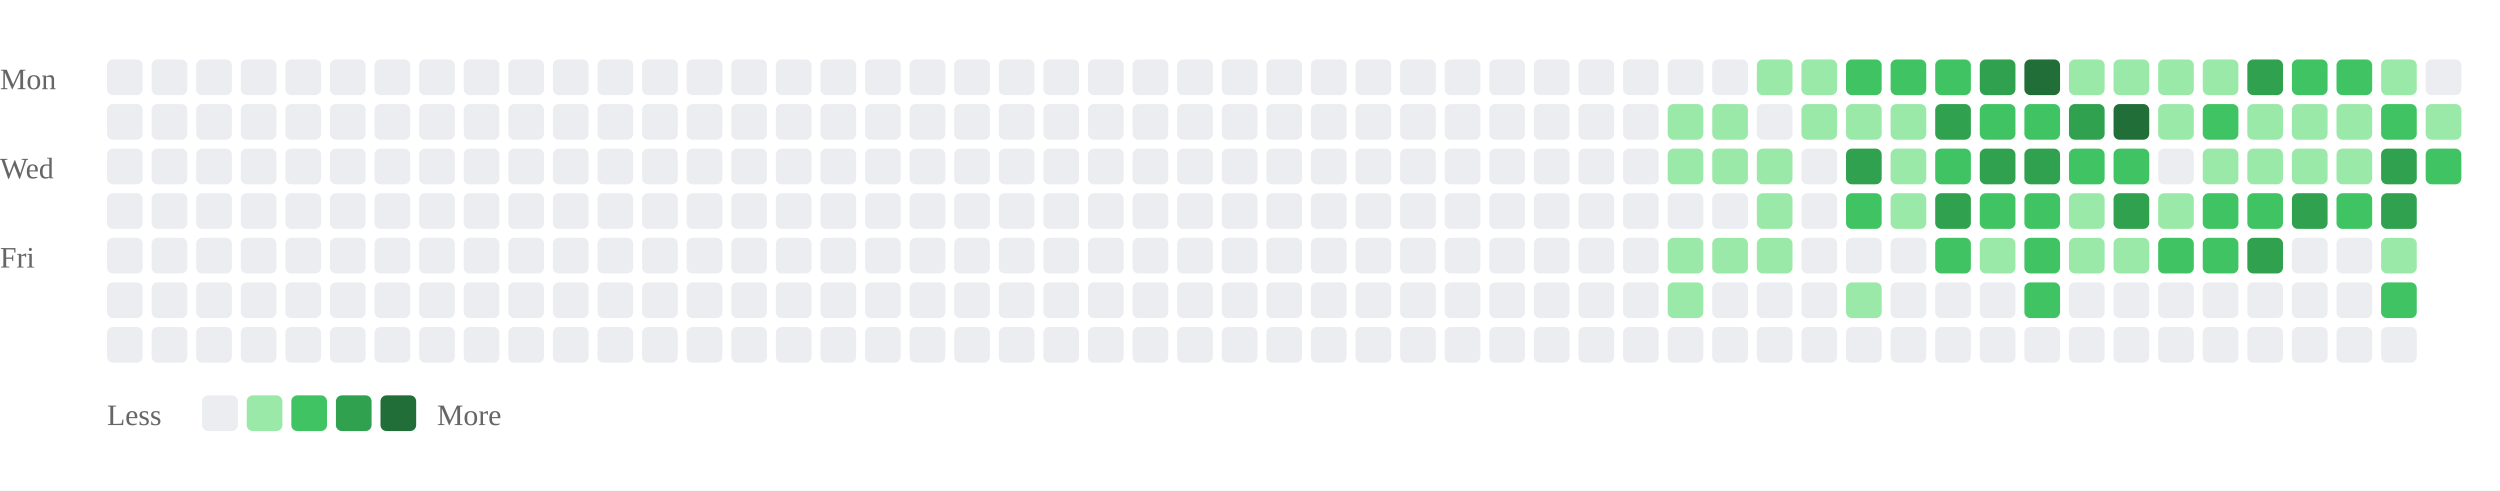
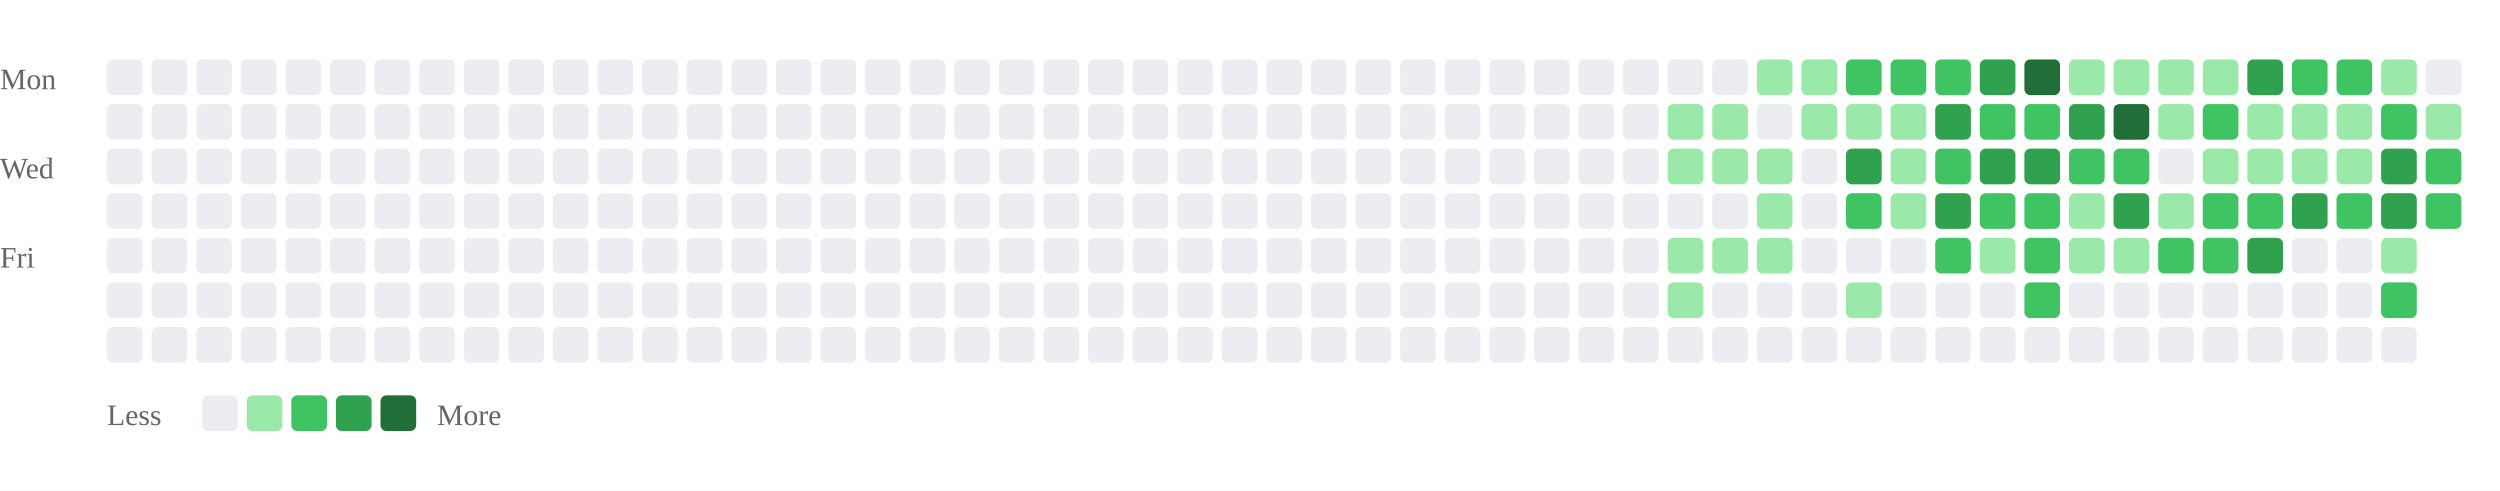
<svg xmlns="http://www.w3.org/2000/svg" width="841" height="165" role="img" aria-label="GitLab contribution heatmap for jianjiale">
  <rect width="100%" height="100%" fill="#ffffff" />
  <text x="0" y="30" font-size="10" fill="#666">Mon</text>
  <text x="0" y="45" font-size="10" fill="#666" />
  <text x="0" y="60" font-size="10" fill="#666">Wed</text>
  <text x="0" y="75" font-size="10" fill="#666" />
  <text x="0" y="90" font-size="10" fill="#666">Fri</text>
  <text x="0" y="105" font-size="10" fill="#666" />
  <text x="0" y="120" font-size="10" fill="#666" />
  <rect x="36" y="20" width="12" height="12" rx="2" fill="#ebedf0" data-date="2025-09-22" data-count="0" />
  <rect x="36" y="35" width="12" height="12" rx="2" fill="#ebedf0" data-date="2025-09-23" data-count="0" />
  <rect x="36" y="50" width="12" height="12" rx="2" fill="#ebedf0" data-date="2025-09-24" data-count="0" />
  <rect x="36" y="65" width="12" height="12" rx="2" fill="#ebedf0" data-date="2025-09-25" data-count="0" />
  <rect x="36" y="80" width="12" height="12" rx="2" fill="#ebedf0" data-date="2025-09-26" data-count="0" />
  <rect x="36" y="95" width="12" height="12" rx="2" fill="#ebedf0" data-date="2025-09-27" data-count="0" />
  <rect x="36" y="110" width="12" height="12" rx="2" fill="#ebedf0" data-date="2025-09-28" data-count="0" />
  <rect x="51" y="20" width="12" height="12" rx="2" fill="#ebedf0" data-date="2025-09-29" data-count="0" />
  <rect x="51" y="35" width="12" height="12" rx="2" fill="#ebedf0" data-date="2025-09-30" data-count="0" />
  <rect x="51" y="50" width="12" height="12" rx="2" fill="#ebedf0" data-date="2025-10-01" data-count="0" />
  <rect x="51" y="65" width="12" height="12" rx="2" fill="#ebedf0" data-date="2025-10-02" data-count="0" />
  <rect x="51" y="80" width="12" height="12" rx="2" fill="#ebedf0" data-date="2025-10-03" data-count="0" />
  <rect x="51" y="95" width="12" height="12" rx="2" fill="#ebedf0" data-date="2025-10-04" data-count="0" />
  <rect x="51" y="110" width="12" height="12" rx="2" fill="#ebedf0" data-date="2025-10-05" data-count="0" />
  <rect x="66" y="20" width="12" height="12" rx="2" fill="#ebedf0" data-date="2025-10-06" data-count="0" />
  <rect x="66" y="35" width="12" height="12" rx="2" fill="#ebedf0" data-date="2025-10-07" data-count="0" />
  <rect x="66" y="50" width="12" height="12" rx="2" fill="#ebedf0" data-date="2025-10-08" data-count="0" />
  <rect x="66" y="65" width="12" height="12" rx="2" fill="#ebedf0" data-date="2025-10-09" data-count="0" />
  <rect x="66" y="80" width="12" height="12" rx="2" fill="#ebedf0" data-date="2025-10-10" data-count="0" />
  <rect x="66" y="95" width="12" height="12" rx="2" fill="#ebedf0" data-date="2025-10-11" data-count="0" />
  <rect x="66" y="110" width="12" height="12" rx="2" fill="#ebedf0" data-date="2025-10-12" data-count="0" />
  <rect x="81" y="20" width="12" height="12" rx="2" fill="#ebedf0" data-date="2025-10-13" data-count="0" />
  <rect x="81" y="35" width="12" height="12" rx="2" fill="#ebedf0" data-date="2025-10-14" data-count="0" />
  <rect x="81" y="50" width="12" height="12" rx="2" fill="#ebedf0" data-date="2025-10-15" data-count="0" />
  <rect x="81" y="65" width="12" height="12" rx="2" fill="#ebedf0" data-date="2025-10-16" data-count="0" />
  <rect x="81" y="80" width="12" height="12" rx="2" fill="#ebedf0" data-date="2025-10-17" data-count="0" />
  <rect x="81" y="95" width="12" height="12" rx="2" fill="#ebedf0" data-date="2025-10-18" data-count="0" />
  <rect x="81" y="110" width="12" height="12" rx="2" fill="#ebedf0" data-date="2025-10-19" data-count="0" />
  <rect x="96" y="20" width="12" height="12" rx="2" fill="#ebedf0" data-date="2025-10-20" data-count="0" />
  <rect x="96" y="35" width="12" height="12" rx="2" fill="#ebedf0" data-date="2025-10-21" data-count="0" />
  <rect x="96" y="50" width="12" height="12" rx="2" fill="#ebedf0" data-date="2025-10-22" data-count="0" />
  <rect x="96" y="65" width="12" height="12" rx="2" fill="#ebedf0" data-date="2025-10-23" data-count="0" />
  <rect x="96" y="80" width="12" height="12" rx="2" fill="#ebedf0" data-date="2025-10-24" data-count="0" />
  <rect x="96" y="95" width="12" height="12" rx="2" fill="#ebedf0" data-date="2025-10-25" data-count="0" />
  <rect x="96" y="110" width="12" height="12" rx="2" fill="#ebedf0" data-date="2025-10-26" data-count="0" />
  <rect x="111" y="20" width="12" height="12" rx="2" fill="#ebedf0" data-date="2025-10-27" data-count="0" />
  <rect x="111" y="35" width="12" height="12" rx="2" fill="#ebedf0" data-date="2025-10-28" data-count="0" />
  <rect x="111" y="50" width="12" height="12" rx="2" fill="#ebedf0" data-date="2025-10-29" data-count="0" />
  <rect x="111" y="65" width="12" height="12" rx="2" fill="#ebedf0" data-date="2025-10-30" data-count="0" />
  <rect x="111" y="80" width="12" height="12" rx="2" fill="#ebedf0" data-date="2025-10-31" data-count="0" />
  <rect x="111" y="95" width="12" height="12" rx="2" fill="#ebedf0" data-date="2025-11-01" data-count="0" />
  <rect x="111" y="110" width="12" height="12" rx="2" fill="#ebedf0" data-date="2025-11-02" data-count="0" />
  <rect x="126" y="20" width="12" height="12" rx="2" fill="#ebedf0" data-date="2025-11-03" data-count="0" />
  <rect x="126" y="35" width="12" height="12" rx="2" fill="#ebedf0" data-date="2025-11-04" data-count="0" />
  <rect x="126" y="50" width="12" height="12" rx="2" fill="#ebedf0" data-date="2025-11-05" data-count="0" />
  <rect x="126" y="65" width="12" height="12" rx="2" fill="#ebedf0" data-date="2025-11-06" data-count="0" />
  <rect x="126" y="80" width="12" height="12" rx="2" fill="#ebedf0" data-date="2025-11-07" data-count="0" />
  <rect x="126" y="95" width="12" height="12" rx="2" fill="#ebedf0" data-date="2025-11-08" data-count="0" />
  <rect x="126" y="110" width="12" height="12" rx="2" fill="#ebedf0" data-date="2025-11-09" data-count="0" />
  <rect x="141" y="20" width="12" height="12" rx="2" fill="#ebedf0" data-date="2025-11-10" data-count="0" />
  <rect x="141" y="35" width="12" height="12" rx="2" fill="#ebedf0" data-date="2025-11-11" data-count="0" />
  <rect x="141" y="50" width="12" height="12" rx="2" fill="#ebedf0" data-date="2025-11-12" data-count="0" />
  <rect x="141" y="65" width="12" height="12" rx="2" fill="#ebedf0" data-date="2025-11-13" data-count="0" />
  <rect x="141" y="80" width="12" height="12" rx="2" fill="#ebedf0" data-date="2025-11-14" data-count="0" />
  <rect x="141" y="95" width="12" height="12" rx="2" fill="#ebedf0" data-date="2025-11-15" data-count="0" />
  <rect x="141" y="110" width="12" height="12" rx="2" fill="#ebedf0" data-date="2025-11-16" data-count="0" />
  <rect x="156" y="20" width="12" height="12" rx="2" fill="#ebedf0" data-date="2025-11-17" data-count="0" />
  <rect x="156" y="35" width="12" height="12" rx="2" fill="#ebedf0" data-date="2025-11-18" data-count="0" />
  <rect x="156" y="50" width="12" height="12" rx="2" fill="#ebedf0" data-date="2025-11-19" data-count="0" />
  <rect x="156" y="65" width="12" height="12" rx="2" fill="#ebedf0" data-date="2025-11-20" data-count="0" />
  <rect x="156" y="80" width="12" height="12" rx="2" fill="#ebedf0" data-date="2025-11-21" data-count="0" />
  <rect x="156" y="95" width="12" height="12" rx="2" fill="#ebedf0" data-date="2025-11-22" data-count="0" />
  <rect x="156" y="110" width="12" height="12" rx="2" fill="#ebedf0" data-date="2025-11-23" data-count="0" />
  <rect x="171" y="20" width="12" height="12" rx="2" fill="#ebedf0" data-date="2025-11-24" data-count="0" />
  <rect x="171" y="35" width="12" height="12" rx="2" fill="#ebedf0" data-date="2025-11-25" data-count="0" />
  <rect x="171" y="50" width="12" height="12" rx="2" fill="#ebedf0" data-date="2025-11-26" data-count="0" />
  <rect x="171" y="65" width="12" height="12" rx="2" fill="#ebedf0" data-date="2025-11-27" data-count="0" />
  <rect x="171" y="80" width="12" height="12" rx="2" fill="#ebedf0" data-date="2025-11-28" data-count="0" />
  <rect x="171" y="95" width="12" height="12" rx="2" fill="#ebedf0" data-date="2025-11-29" data-count="0" />
  <rect x="171" y="110" width="12" height="12" rx="2" fill="#ebedf0" data-date="2025-11-30" data-count="0" />
  <rect x="186" y="20" width="12" height="12" rx="2" fill="#ebedf0" data-date="2025-12-01" data-count="0" />
  <rect x="186" y="35" width="12" height="12" rx="2" fill="#ebedf0" data-date="2025-12-02" data-count="0" />
  <rect x="186" y="50" width="12" height="12" rx="2" fill="#ebedf0" data-date="2025-12-03" data-count="0" />
  <rect x="186" y="65" width="12" height="12" rx="2" fill="#ebedf0" data-date="2025-12-04" data-count="0" />
  <rect x="186" y="80" width="12" height="12" rx="2" fill="#ebedf0" data-date="2025-12-05" data-count="0" />
  <rect x="186" y="95" width="12" height="12" rx="2" fill="#ebedf0" data-date="2025-12-06" data-count="0" />
  <rect x="186" y="110" width="12" height="12" rx="2" fill="#ebedf0" data-date="2025-12-07" data-count="0" />
  <rect x="201" y="20" width="12" height="12" rx="2" fill="#ebedf0" data-date="2025-12-08" data-count="0" />
  <rect x="201" y="35" width="12" height="12" rx="2" fill="#ebedf0" data-date="2025-12-09" data-count="0" />
  <rect x="201" y="50" width="12" height="12" rx="2" fill="#ebedf0" data-date="2025-12-10" data-count="0" />
  <rect x="201" y="65" width="12" height="12" rx="2" fill="#ebedf0" data-date="2025-12-11" data-count="0" />
  <rect x="201" y="80" width="12" height="12" rx="2" fill="#ebedf0" data-date="2025-12-12" data-count="0" />
  <rect x="201" y="95" width="12" height="12" rx="2" fill="#ebedf0" data-date="2025-12-13" data-count="0" />
  <rect x="201" y="110" width="12" height="12" rx="2" fill="#ebedf0" data-date="2025-12-14" data-count="0" />
  <rect x="216" y="20" width="12" height="12" rx="2" fill="#ebedf0" data-date="2025-12-15" data-count="0" />
  <rect x="216" y="35" width="12" height="12" rx="2" fill="#ebedf0" data-date="2025-12-16" data-count="0" />
  <rect x="216" y="50" width="12" height="12" rx="2" fill="#ebedf0" data-date="2025-12-17" data-count="0" />
  <rect x="216" y="65" width="12" height="12" rx="2" fill="#ebedf0" data-date="2025-12-18" data-count="0" />
  <rect x="216" y="80" width="12" height="12" rx="2" fill="#ebedf0" data-date="2025-12-19" data-count="0" />
  <rect x="216" y="95" width="12" height="12" rx="2" fill="#ebedf0" data-date="2025-12-20" data-count="0" />
  <rect x="216" y="110" width="12" height="12" rx="2" fill="#ebedf0" data-date="2025-12-21" data-count="0" />
  <rect x="231" y="20" width="12" height="12" rx="2" fill="#ebedf0" data-date="2025-12-22" data-count="0" />
  <rect x="231" y="35" width="12" height="12" rx="2" fill="#ebedf0" data-date="2025-12-23" data-count="0" />
  <rect x="231" y="50" width="12" height="12" rx="2" fill="#ebedf0" data-date="2025-12-24" data-count="0" />
  <rect x="231" y="65" width="12" height="12" rx="2" fill="#ebedf0" data-date="2025-12-25" data-count="0" />
  <rect x="231" y="80" width="12" height="12" rx="2" fill="#ebedf0" data-date="2025-12-26" data-count="0" />
  <rect x="231" y="95" width="12" height="12" rx="2" fill="#ebedf0" data-date="2025-12-27" data-count="0" />
  <rect x="231" y="110" width="12" height="12" rx="2" fill="#ebedf0" data-date="2025-12-28" data-count="0" />
  <rect x="246" y="20" width="12" height="12" rx="2" fill="#ebedf0" data-date="2025-12-29" data-count="0" />
  <rect x="246" y="35" width="12" height="12" rx="2" fill="#ebedf0" data-date="2025-12-30" data-count="0" />
  <rect x="246" y="50" width="12" height="12" rx="2" fill="#ebedf0" data-date="2025-12-31" data-count="0" />
  <rect x="246" y="65" width="12" height="12" rx="2" fill="#ebedf0" data-date="2026-01-01" data-count="0" />
  <rect x="246" y="80" width="12" height="12" rx="2" fill="#ebedf0" data-date="2026-01-02" data-count="0" />
  <rect x="246" y="95" width="12" height="12" rx="2" fill="#ebedf0" data-date="2026-01-03" data-count="0" />
  <rect x="246" y="110" width="12" height="12" rx="2" fill="#ebedf0" data-date="2026-01-04" data-count="0" />
  <rect x="261" y="20" width="12" height="12" rx="2" fill="#ebedf0" data-date="2026-01-05" data-count="0" />
  <rect x="261" y="35" width="12" height="12" rx="2" fill="#ebedf0" data-date="2026-01-06" data-count="0" />
  <rect x="261" y="50" width="12" height="12" rx="2" fill="#ebedf0" data-date="2026-01-07" data-count="0" />
  <rect x="261" y="65" width="12" height="12" rx="2" fill="#ebedf0" data-date="2026-01-08" data-count="0" />
  <rect x="261" y="80" width="12" height="12" rx="2" fill="#ebedf0" data-date="2026-01-09" data-count="0" />
  <rect x="261" y="95" width="12" height="12" rx="2" fill="#ebedf0" data-date="2026-01-10" data-count="0" />
  <rect x="261" y="110" width="12" height="12" rx="2" fill="#ebedf0" data-date="2026-01-11" data-count="0" />
  <rect x="276" y="20" width="12" height="12" rx="2" fill="#ebedf0" data-date="2026-01-12" data-count="0" />
  <rect x="276" y="35" width="12" height="12" rx="2" fill="#ebedf0" data-date="2026-01-13" data-count="0" />
  <rect x="276" y="50" width="12" height="12" rx="2" fill="#ebedf0" data-date="2026-01-14" data-count="0" />
  <rect x="276" y="65" width="12" height="12" rx="2" fill="#ebedf0" data-date="2026-01-15" data-count="0" />
  <rect x="276" y="80" width="12" height="12" rx="2" fill="#ebedf0" data-date="2026-01-16" data-count="0" />
  <rect x="276" y="95" width="12" height="12" rx="2" fill="#ebedf0" data-date="2026-01-17" data-count="0" />
  <rect x="276" y="110" width="12" height="12" rx="2" fill="#ebedf0" data-date="2026-01-18" data-count="0" />
  <rect x="291" y="20" width="12" height="12" rx="2" fill="#ebedf0" data-date="2026-01-19" data-count="0" />
  <rect x="291" y="35" width="12" height="12" rx="2" fill="#ebedf0" data-date="2026-01-20" data-count="0" />
  <rect x="291" y="50" width="12" height="12" rx="2" fill="#ebedf0" data-date="2026-01-21" data-count="0" />
  <rect x="291" y="65" width="12" height="12" rx="2" fill="#ebedf0" data-date="2026-01-22" data-count="0" />
  <rect x="291" y="80" width="12" height="12" rx="2" fill="#ebedf0" data-date="2026-01-23" data-count="0" />
  <rect x="291" y="95" width="12" height="12" rx="2" fill="#ebedf0" data-date="2026-01-24" data-count="0" />
  <rect x="291" y="110" width="12" height="12" rx="2" fill="#ebedf0" data-date="2026-01-25" data-count="0" />
  <rect x="306" y="20" width="12" height="12" rx="2" fill="#ebedf0" data-date="2026-01-26" data-count="0" />
  <rect x="306" y="35" width="12" height="12" rx="2" fill="#ebedf0" data-date="2026-01-27" data-count="0" />
  <rect x="306" y="50" width="12" height="12" rx="2" fill="#ebedf0" data-date="2026-01-28" data-count="0" />
  <rect x="306" y="65" width="12" height="12" rx="2" fill="#ebedf0" data-date="2026-01-29" data-count="0" />
  <rect x="306" y="80" width="12" height="12" rx="2" fill="#ebedf0" data-date="2026-01-30" data-count="0" />
  <rect x="306" y="95" width="12" height="12" rx="2" fill="#ebedf0" data-date="2026-01-31" data-count="0" />
  <rect x="306" y="110" width="12" height="12" rx="2" fill="#ebedf0" data-date="2026-02-01" data-count="0" />
  <rect x="321" y="20" width="12" height="12" rx="2" fill="#ebedf0" data-date="2026-02-02" data-count="0" />
  <rect x="321" y="35" width="12" height="12" rx="2" fill="#ebedf0" data-date="2026-02-03" data-count="0" />
  <rect x="321" y="50" width="12" height="12" rx="2" fill="#ebedf0" data-date="2026-02-04" data-count="0" />
  <rect x="321" y="65" width="12" height="12" rx="2" fill="#ebedf0" data-date="2026-02-05" data-count="0" />
  <rect x="321" y="80" width="12" height="12" rx="2" fill="#ebedf0" data-date="2026-02-06" data-count="0" />
  <rect x="321" y="95" width="12" height="12" rx="2" fill="#ebedf0" data-date="2026-02-07" data-count="0" />
  <rect x="321" y="110" width="12" height="12" rx="2" fill="#ebedf0" data-date="2026-02-08" data-count="0" />
  <rect x="336" y="20" width="12" height="12" rx="2" fill="#ebedf0" data-date="2026-02-09" data-count="0" />
  <rect x="336" y="35" width="12" height="12" rx="2" fill="#ebedf0" data-date="2026-02-10" data-count="0" />
  <rect x="336" y="50" width="12" height="12" rx="2" fill="#ebedf0" data-date="2026-02-11" data-count="0" />
  <rect x="336" y="65" width="12" height="12" rx="2" fill="#ebedf0" data-date="2026-02-12" data-count="0" />
  <rect x="336" y="80" width="12" height="12" rx="2" fill="#ebedf0" data-date="2026-02-13" data-count="0" />
  <rect x="336" y="95" width="12" height="12" rx="2" fill="#ebedf0" data-date="2026-02-14" data-count="0" />
  <rect x="336" y="110" width="12" height="12" rx="2" fill="#ebedf0" data-date="2026-02-15" data-count="0" />
  <rect x="351" y="20" width="12" height="12" rx="2" fill="#ebedf0" data-date="2026-02-16" data-count="0" />
  <rect x="351" y="35" width="12" height="12" rx="2" fill="#ebedf0" data-date="2026-02-17" data-count="0" />
  <rect x="351" y="50" width="12" height="12" rx="2" fill="#ebedf0" data-date="2026-02-18" data-count="0" />
  <rect x="351" y="65" width="12" height="12" rx="2" fill="#ebedf0" data-date="2026-02-19" data-count="0" />
  <rect x="351" y="80" width="12" height="12" rx="2" fill="#ebedf0" data-date="2026-02-20" data-count="0" />
  <rect x="351" y="95" width="12" height="12" rx="2" fill="#ebedf0" data-date="2026-02-21" data-count="0" />
  <rect x="351" y="110" width="12" height="12" rx="2" fill="#ebedf0" data-date="2026-02-22" data-count="0" />
  <rect x="366" y="20" width="12" height="12" rx="2" fill="#ebedf0" data-date="2026-02-23" data-count="0" />
  <rect x="366" y="35" width="12" height="12" rx="2" fill="#ebedf0" data-date="2026-02-24" data-count="0" />
  <rect x="366" y="50" width="12" height="12" rx="2" fill="#ebedf0" data-date="2026-02-25" data-count="0" />
  <rect x="366" y="65" width="12" height="12" rx="2" fill="#ebedf0" data-date="2026-02-26" data-count="0" />
  <rect x="366" y="80" width="12" height="12" rx="2" fill="#ebedf0" data-date="2026-02-27" data-count="0" />
  <rect x="366" y="95" width="12" height="12" rx="2" fill="#ebedf0" data-date="2026-02-28" data-count="0" />
  <rect x="366" y="110" width="12" height="12" rx="2" fill="#ebedf0" data-date="2026-03-01" data-count="0" />
  <rect x="381" y="20" width="12" height="12" rx="2" fill="#ebedf0" data-date="2026-03-02" data-count="0" />
  <rect x="381" y="35" width="12" height="12" rx="2" fill="#ebedf0" data-date="2026-03-03" data-count="0" />
  <rect x="381" y="50" width="12" height="12" rx="2" fill="#ebedf0" data-date="2026-03-04" data-count="0" />
  <rect x="381" y="65" width="12" height="12" rx="2" fill="#ebedf0" data-date="2026-03-05" data-count="0" />
  <rect x="381" y="80" width="12" height="12" rx="2" fill="#ebedf0" data-date="2026-03-06" data-count="0" />
  <rect x="381" y="95" width="12" height="12" rx="2" fill="#ebedf0" data-date="2026-03-07" data-count="0" />
  <rect x="381" y="110" width="12" height="12" rx="2" fill="#ebedf0" data-date="2026-03-08" data-count="0" />
  <rect x="396" y="20" width="12" height="12" rx="2" fill="#ebedf0" data-date="2026-03-09" data-count="0" />
  <rect x="396" y="35" width="12" height="12" rx="2" fill="#ebedf0" data-date="2026-03-10" data-count="0" />
  <rect x="396" y="50" width="12" height="12" rx="2" fill="#ebedf0" data-date="2026-03-11" data-count="0" />
  <rect x="396" y="65" width="12" height="12" rx="2" fill="#ebedf0" data-date="2026-03-12" data-count="0" />
  <rect x="396" y="80" width="12" height="12" rx="2" fill="#ebedf0" data-date="2026-03-13" data-count="0" />
  <rect x="396" y="95" width="12" height="12" rx="2" fill="#ebedf0" data-date="2026-03-14" data-count="0" />
  <rect x="396" y="110" width="12" height="12" rx="2" fill="#ebedf0" data-date="2026-03-15" data-count="0" />
  <rect x="411" y="20" width="12" height="12" rx="2" fill="#ebedf0" data-date="2026-03-16" data-count="0" />
  <rect x="411" y="35" width="12" height="12" rx="2" fill="#ebedf0" data-date="2026-03-17" data-count="0" />
  <rect x="411" y="50" width="12" height="12" rx="2" fill="#ebedf0" data-date="2026-03-18" data-count="0" />
  <rect x="411" y="65" width="12" height="12" rx="2" fill="#ebedf0" data-date="2026-03-19" data-count="0" />
  <rect x="411" y="80" width="12" height="12" rx="2" fill="#ebedf0" data-date="2026-03-20" data-count="0" />
  <rect x="411" y="95" width="12" height="12" rx="2" fill="#ebedf0" data-date="2026-03-21" data-count="0" />
  <rect x="411" y="110" width="12" height="12" rx="2" fill="#ebedf0" data-date="2026-03-22" data-count="0" />
  <rect x="426" y="20" width="12" height="12" rx="2" fill="#ebedf0" data-date="2026-03-23" data-count="0" />
  <rect x="426" y="35" width="12" height="12" rx="2" fill="#ebedf0" data-date="2026-03-24" data-count="0" />
  <rect x="426" y="50" width="12" height="12" rx="2" fill="#ebedf0" data-date="2026-03-25" data-count="0" />
  <rect x="426" y="65" width="12" height="12" rx="2" fill="#ebedf0" data-date="2026-03-26" data-count="0" />
  <rect x="426" y="80" width="12" height="12" rx="2" fill="#ebedf0" data-date="2026-03-27" data-count="0" />
  <rect x="426" y="95" width="12" height="12" rx="2" fill="#ebedf0" data-date="2026-03-28" data-count="0" />
  <rect x="426" y="110" width="12" height="12" rx="2" fill="#ebedf0" data-date="2026-03-29" data-count="0" />
  <rect x="441" y="20" width="12" height="12" rx="2" fill="#ebedf0" data-date="2026-03-30" data-count="0" />
  <rect x="441" y="35" width="12" height="12" rx="2" fill="#ebedf0" data-date="2026-03-31" data-count="0" />
  <rect x="441" y="50" width="12" height="12" rx="2" fill="#ebedf0" data-date="2026-04-01" data-count="0" />
  <rect x="441" y="65" width="12" height="12" rx="2" fill="#ebedf0" data-date="2026-04-02" data-count="0" />
  <rect x="441" y="80" width="12" height="12" rx="2" fill="#ebedf0" data-date="2026-04-03" data-count="0" />
  <rect x="441" y="95" width="12" height="12" rx="2" fill="#ebedf0" data-date="2026-04-04" data-count="0" />
  <rect x="441" y="110" width="12" height="12" rx="2" fill="#ebedf0" data-date="2026-04-05" data-count="0" />
  <rect x="456" y="20" width="12" height="12" rx="2" fill="#ebedf0" data-date="2026-04-06" data-count="0" />
  <rect x="456" y="35" width="12" height="12" rx="2" fill="#ebedf0" data-date="2026-04-07" data-count="0" />
  <rect x="456" y="50" width="12" height="12" rx="2" fill="#ebedf0" data-date="2026-04-08" data-count="0" />
  <rect x="456" y="65" width="12" height="12" rx="2" fill="#ebedf0" data-date="2026-04-09" data-count="0" />
  <rect x="456" y="80" width="12" height="12" rx="2" fill="#ebedf0" data-date="2026-04-10" data-count="0" />
  <rect x="456" y="95" width="12" height="12" rx="2" fill="#ebedf0" data-date="2026-04-11" data-count="0" />
  <rect x="456" y="110" width="12" height="12" rx="2" fill="#ebedf0" data-date="2026-04-12" data-count="0" />
  <rect x="471" y="20" width="12" height="12" rx="2" fill="#ebedf0" data-date="2026-04-13" data-count="0" />
  <rect x="471" y="35" width="12" height="12" rx="2" fill="#ebedf0" data-date="2026-04-14" data-count="0" />
  <rect x="471" y="50" width="12" height="12" rx="2" fill="#ebedf0" data-date="2026-04-15" data-count="0" />
  <rect x="471" y="65" width="12" height="12" rx="2" fill="#ebedf0" data-date="2026-04-16" data-count="0" />
  <rect x="471" y="80" width="12" height="12" rx="2" fill="#ebedf0" data-date="2026-04-17" data-count="0" />
  <rect x="471" y="95" width="12" height="12" rx="2" fill="#ebedf0" data-date="2026-04-18" data-count="0" />
  <rect x="471" y="110" width="12" height="12" rx="2" fill="#ebedf0" data-date="2026-04-19" data-count="0" />
  <rect x="486" y="20" width="12" height="12" rx="2" fill="#ebedf0" data-date="2026-04-20" data-count="0" />
  <rect x="486" y="35" width="12" height="12" rx="2" fill="#ebedf0" data-date="2026-04-21" data-count="0" />
  <rect x="486" y="50" width="12" height="12" rx="2" fill="#ebedf0" data-date="2026-04-22" data-count="0" />
  <rect x="486" y="65" width="12" height="12" rx="2" fill="#ebedf0" data-date="2026-04-23" data-count="0" />
  <rect x="486" y="80" width="12" height="12" rx="2" fill="#ebedf0" data-date="2026-04-24" data-count="0" />
  <rect x="486" y="95" width="12" height="12" rx="2" fill="#ebedf0" data-date="2026-04-25" data-count="0" />
  <rect x="486" y="110" width="12" height="12" rx="2" fill="#ebedf0" data-date="2026-04-26" data-count="0" />
  <rect x="501" y="20" width="12" height="12" rx="2" fill="#ebedf0" data-date="2026-04-27" data-count="0" />
  <rect x="501" y="35" width="12" height="12" rx="2" fill="#ebedf0" data-date="2026-04-28" data-count="0" />
  <rect x="501" y="50" width="12" height="12" rx="2" fill="#ebedf0" data-date="2026-04-29" data-count="0" />
  <rect x="501" y="65" width="12" height="12" rx="2" fill="#ebedf0" data-date="2026-04-30" data-count="0" />
  <rect x="501" y="80" width="12" height="12" rx="2" fill="#ebedf0" data-date="2026-05-01" data-count="0" />
  <rect x="501" y="95" width="12" height="12" rx="2" fill="#ebedf0" data-date="2026-05-02" data-count="0" />
  <rect x="501" y="110" width="12" height="12" rx="2" fill="#ebedf0" data-date="2026-05-03" data-count="0" />
  <rect x="516" y="20" width="12" height="12" rx="2" fill="#ebedf0" data-date="2026-05-04" data-count="0" />
  <rect x="516" y="35" width="12" height="12" rx="2" fill="#ebedf0" data-date="2026-05-05" data-count="0" />
  <rect x="516" y="50" width="12" height="12" rx="2" fill="#ebedf0" data-date="2026-05-06" data-count="0" />
  <rect x="516" y="65" width="12" height="12" rx="2" fill="#ebedf0" data-date="2026-05-07" data-count="0" />
  <rect x="516" y="80" width="12" height="12" rx="2" fill="#ebedf0" data-date="2026-05-08" data-count="0" />
  <rect x="516" y="95" width="12" height="12" rx="2" fill="#ebedf0" data-date="2026-05-09" data-count="0" />
  <rect x="516" y="110" width="12" height="12" rx="2" fill="#ebedf0" data-date="2026-05-10" data-count="0" />
  <rect x="531" y="20" width="12" height="12" rx="2" fill="#ebedf0" data-date="2026-05-11" data-count="0" />
  <rect x="531" y="35" width="12" height="12" rx="2" fill="#ebedf0" data-date="2026-05-12" data-count="0" />
  <rect x="531" y="50" width="12" height="12" rx="2" fill="#ebedf0" data-date="2026-05-13" data-count="0" />
  <rect x="531" y="65" width="12" height="12" rx="2" fill="#ebedf0" data-date="2026-05-14" data-count="0" />
  <rect x="531" y="80" width="12" height="12" rx="2" fill="#ebedf0" data-date="2026-05-15" data-count="0" />
  <rect x="531" y="95" width="12" height="12" rx="2" fill="#ebedf0" data-date="2026-05-16" data-count="0" />
  <rect x="531" y="110" width="12" height="12" rx="2" fill="#ebedf0" data-date="2026-05-17" data-count="0" />
  <rect x="546" y="20" width="12" height="12" rx="2" fill="#ebedf0" data-date="2026-05-18" data-count="0" />
  <rect x="546" y="35" width="12" height="12" rx="2" fill="#ebedf0" data-date="2026-05-19" data-count="0" />
  <rect x="546" y="50" width="12" height="12" rx="2" fill="#ebedf0" data-date="2026-05-20" data-count="0" />
  <rect x="546" y="65" width="12" height="12" rx="2" fill="#ebedf0" data-date="2026-05-21" data-count="0" />
  <rect x="546" y="80" width="12" height="12" rx="2" fill="#ebedf0" data-date="2026-05-22" data-count="0" />
  <rect x="546" y="95" width="12" height="12" rx="2" fill="#ebedf0" data-date="2026-05-23" data-count="0" />
  <rect x="546" y="110" width="12" height="12" rx="2" fill="#ebedf0" data-date="2026-05-24" data-count="0" />
  <rect x="561" y="20" width="12" height="12" rx="2" fill="#ebedf0" data-date="2026-05-25" data-count="0" />
  <rect x="561" y="35" width="12" height="12" rx="2" fill="#9be9a8" data-date="2026-05-26" data-count="1" />
  <rect x="561" y="50" width="12" height="12" rx="2" fill="#9be9a8" data-date="2026-05-27" data-count="1" />
  <rect x="561" y="65" width="12" height="12" rx="2" fill="#ebedf0" data-date="2026-05-28" data-count="0" />
  <rect x="561" y="80" width="12" height="12" rx="2" fill="#9be9a8" data-date="2026-05-29" data-count="7" />
  <rect x="561" y="95" width="12" height="12" rx="2" fill="#9be9a8" data-date="2026-05-30" data-count="2" />
  <rect x="561" y="110" width="12" height="12" rx="2" fill="#ebedf0" data-date="2026-05-31" data-count="0" />
  <rect x="576" y="20" width="12" height="12" rx="2" fill="#ebedf0" data-date="2026-06-01" data-count="0" />
  <rect x="576" y="35" width="12" height="12" rx="2" fill="#9be9a8" data-date="2026-06-02" data-count="2" />
  <rect x="576" y="50" width="12" height="12" rx="2" fill="#9be9a8" data-date="2026-06-03" data-count="4" />
  <rect x="576" y="65" width="12" height="12" rx="2" fill="#ebedf0" data-date="2026-06-04" data-count="0" />
  <rect x="576" y="80" width="12" height="12" rx="2" fill="#9be9a8" data-date="2026-06-05" data-count="1" />
  <rect x="576" y="95" width="12" height="12" rx="2" fill="#ebedf0" data-date="2026-06-06" data-count="0" />
  <rect x="576" y="110" width="12" height="12" rx="2" fill="#ebedf0" data-date="2026-06-07" data-count="0" />
  <rect x="591" y="20" width="12" height="12" rx="2" fill="#9be9a8" data-date="2026-06-08" data-count="3" />
  <rect x="591" y="35" width="12" height="12" rx="2" fill="#ebedf0" data-date="2026-06-09" data-count="0" />
  <rect x="591" y="50" width="12" height="12" rx="2" fill="#9be9a8" data-date="2026-06-10" data-count="3" />
  <rect x="591" y="65" width="12" height="12" rx="2" fill="#9be9a8" data-date="2026-06-11" data-count="1" />
  <rect x="591" y="80" width="12" height="12" rx="2" fill="#9be9a8" data-date="2026-06-12" data-count="4" />
  <rect x="591" y="95" width="12" height="12" rx="2" fill="#ebedf0" data-date="2026-06-13" data-count="0" />
  <rect x="591" y="110" width="12" height="12" rx="2" fill="#ebedf0" data-date="2026-06-14" data-count="0" />
  <rect x="606" y="20" width="12" height="12" rx="2" fill="#9be9a8" data-date="2026-06-15" data-count="4" />
  <rect x="606" y="35" width="12" height="12" rx="2" fill="#9be9a8" data-date="2026-06-16" data-count="4" />
  <rect x="606" y="50" width="12" height="12" rx="2" fill="#ebedf0" data-date="2026-06-17" data-count="0" />
  <rect x="606" y="65" width="12" height="12" rx="2" fill="#ebedf0" data-date="2026-06-18" data-count="0" />
  <rect x="606" y="80" width="12" height="12" rx="2" fill="#ebedf0" data-date="2026-06-19" data-count="0" />
  <rect x="606" y="95" width="12" height="12" rx="2" fill="#ebedf0" data-date="2026-06-20" data-count="0" />
  <rect x="606" y="110" width="12" height="12" rx="2" fill="#ebedf0" data-date="2026-06-21" data-count="0" />
  <rect x="621" y="20" width="12" height="12" rx="2" fill="#40c463" data-date="2026-06-22" data-count="11" />
  <rect x="621" y="35" width="12" height="12" rx="2" fill="#9be9a8" data-date="2026-06-23" data-count="4" />
  <rect x="621" y="50" width="12" height="12" rx="2" fill="#30a14e" data-date="2026-06-24" data-count="19" />
  <rect x="621" y="65" width="12" height="12" rx="2" fill="#40c463" data-date="2026-06-25" data-count="10" />
  <rect x="621" y="80" width="12" height="12" rx="2" fill="#ebedf0" data-date="2026-06-26" data-count="0" />
  <rect x="621" y="95" width="12" height="12" rx="2" fill="#9be9a8" data-date="2026-06-27" data-count="3" />
  <rect x="621" y="110" width="12" height="12" rx="2" fill="#ebedf0" data-date="2026-06-28" data-count="0" />
  <rect x="636" y="20" width="12" height="12" rx="2" fill="#40c463" data-date="2026-06-29" data-count="12" />
  <rect x="636" y="35" width="12" height="12" rx="2" fill="#9be9a8" data-date="2026-06-30" data-count="3" />
  <rect x="636" y="50" width="12" height="12" rx="2" fill="#9be9a8" data-date="2026-07-01" data-count="4" />
  <rect x="636" y="65" width="12" height="12" rx="2" fill="#9be9a8" data-date="2026-07-02" data-count="4" />
  <rect x="636" y="80" width="12" height="12" rx="2" fill="#ebedf0" data-date="2026-07-03" data-count="0" />
  <rect x="636" y="95" width="12" height="12" rx="2" fill="#ebedf0" data-date="2026-07-04" data-count="0" />
  <rect x="636" y="110" width="12" height="12" rx="2" fill="#ebedf0" data-date="2026-07-05" data-count="0" />
  <rect x="651" y="20" width="12" height="12" rx="2" fill="#40c463" data-date="2026-07-06" data-count="15" />
  <rect x="651" y="35" width="12" height="12" rx="2" fill="#30a14e" data-date="2026-07-07" data-count="16" />
  <rect x="651" y="50" width="12" height="12" rx="2" fill="#40c463" data-date="2026-07-08" data-count="15" />
  <rect x="651" y="65" width="12" height="12" rx="2" fill="#30a14e" data-date="2026-07-09" data-count="17" />
  <rect x="651" y="80" width="12" height="12" rx="2" fill="#40c463" data-date="2026-07-10" data-count="9" />
  <rect x="651" y="95" width="12" height="12" rx="2" fill="#ebedf0" data-date="2026-07-11" data-count="0" />
  <rect x="651" y="110" width="12" height="12" rx="2" fill="#ebedf0" data-date="2026-07-12" data-count="0" />
  <rect x="666" y="20" width="12" height="12" rx="2" fill="#30a14e" data-date="2026-07-13" data-count="19" />
  <rect x="666" y="35" width="12" height="12" rx="2" fill="#40c463" data-date="2026-07-14" data-count="10" />
  <rect x="666" y="50" width="12" height="12" rx="2" fill="#30a14e" data-date="2026-07-15" data-count="20" />
  <rect x="666" y="65" width="12" height="12" rx="2" fill="#40c463" data-date="2026-07-16" data-count="12" />
  <rect x="666" y="80" width="12" height="12" rx="2" fill="#9be9a8" data-date="2026-07-17" data-count="6" />
  <rect x="666" y="95" width="12" height="12" rx="2" fill="#ebedf0" data-date="2026-07-18" data-count="0" />
  <rect x="666" y="110" width="12" height="12" rx="2" fill="#ebedf0" data-date="2026-07-19" data-count="0" />
  <rect x="681" y="20" width="12" height="12" rx="2" fill="#216e39" data-date="2026-07-20" data-count="31" />
  <rect x="681" y="35" width="12" height="12" rx="2" fill="#40c463" data-date="2026-07-21" data-count="12" />
  <rect x="681" y="50" width="12" height="12" rx="2" fill="#30a14e" data-date="2026-07-22" data-count="16" />
  <rect x="681" y="65" width="12" height="12" rx="2" fill="#40c463" data-date="2026-07-23" data-count="14" />
  <rect x="681" y="80" width="12" height="12" rx="2" fill="#40c463" data-date="2026-07-24" data-count="14" />
  <rect x="681" y="95" width="12" height="12" rx="2" fill="#40c463" data-date="2026-07-25" data-count="11" />
  <rect x="681" y="110" width="12" height="12" rx="2" fill="#ebedf0" data-date="2026-07-26" data-count="0" />
  <rect x="696" y="20" width="12" height="12" rx="2" fill="#9be9a8" data-date="2026-07-27" data-count="1" />
  <rect x="696" y="35" width="12" height="12" rx="2" fill="#30a14e" data-date="2026-07-28" data-count="21" />
  <rect x="696" y="50" width="12" height="12" rx="2" fill="#40c463" data-date="2026-07-29" data-count="8" />
  <rect x="696" y="65" width="12" height="12" rx="2" fill="#9be9a8" data-date="2026-07-30" data-count="1" />
  <rect x="696" y="80" width="12" height="12" rx="2" fill="#9be9a8" data-date="2026-07-31" data-count="3" />
  <rect x="696" y="95" width="12" height="12" rx="2" fill="#ebedf0" data-date="2026-08-01" data-count="0" />
  <rect x="696" y="110" width="12" height="12" rx="2" fill="#ebedf0" data-date="2026-08-02" data-count="0" />
  <rect x="711" y="20" width="12" height="12" rx="2" fill="#9be9a8" data-date="2026-08-03" data-count="5" />
  <rect x="711" y="35" width="12" height="12" rx="2" fill="#216e39" data-date="2026-08-04" data-count="25" />
  <rect x="711" y="50" width="12" height="12" rx="2" fill="#40c463" data-date="2026-08-05" data-count="14" />
  <rect x="711" y="65" width="12" height="12" rx="2" fill="#30a14e" data-date="2026-08-06" data-count="16" />
  <rect x="711" y="80" width="12" height="12" rx="2" fill="#9be9a8" data-date="2026-08-07" data-count="3" />
  <rect x="711" y="95" width="12" height="12" rx="2" fill="#ebedf0" data-date="2026-08-08" data-count="0" />
  <rect x="711" y="110" width="12" height="12" rx="2" fill="#ebedf0" data-date="2026-08-09" data-count="0" />
  <rect x="726" y="20" width="12" height="12" rx="2" fill="#9be9a8" data-date="2026-08-10" data-count="7" />
  <rect x="726" y="35" width="12" height="12" rx="2" fill="#9be9a8" data-date="2026-08-11" data-count="2" />
  <rect x="726" y="50" width="12" height="12" rx="2" fill="#ebedf0" data-date="2026-08-12" data-count="0" />
  <rect x="726" y="65" width="12" height="12" rx="2" fill="#9be9a8" data-date="2026-08-13" data-count="6" />
  <rect x="726" y="80" width="12" height="12" rx="2" fill="#40c463" data-date="2026-08-14" data-count="12" />
  <rect x="726" y="95" width="12" height="12" rx="2" fill="#ebedf0" data-date="2026-08-15" data-count="0" />
  <rect x="726" y="110" width="12" height="12" rx="2" fill="#ebedf0" data-date="2026-08-16" data-count="0" />
  <rect x="741" y="20" width="12" height="12" rx="2" fill="#9be9a8" data-date="2026-08-17" data-count="2" />
  <rect x="741" y="35" width="12" height="12" rx="2" fill="#40c463" data-date="2026-08-18" data-count="14" />
  <rect x="741" y="50" width="12" height="12" rx="2" fill="#9be9a8" data-date="2026-08-19" data-count="6" />
  <rect x="741" y="65" width="12" height="12" rx="2" fill="#40c463" data-date="2026-08-20" data-count="14" />
  <rect x="741" y="80" width="12" height="12" rx="2" fill="#40c463" data-date="2026-08-21" data-count="11" />
  <rect x="741" y="95" width="12" height="12" rx="2" fill="#ebedf0" data-date="2026-08-22" data-count="0" />
  <rect x="741" y="110" width="12" height="12" rx="2" fill="#ebedf0" data-date="2026-08-23" data-count="0" />
  <rect x="756" y="20" width="12" height="12" rx="2" fill="#30a14e" data-date="2026-08-24" data-count="19" />
  <rect x="756" y="35" width="12" height="12" rx="2" fill="#9be9a8" data-date="2026-08-25" data-count="2" />
  <rect x="756" y="50" width="12" height="12" rx="2" fill="#9be9a8" data-date="2026-08-26" data-count="3" />
  <rect x="756" y="65" width="12" height="12" rx="2" fill="#40c463" data-date="2026-08-27" data-count="8" />
  <rect x="756" y="80" width="12" height="12" rx="2" fill="#30a14e" data-date="2026-08-28" data-count="16" />
  <rect x="756" y="95" width="12" height="12" rx="2" fill="#ebedf0" data-date="2026-08-29" data-count="0" />
  <rect x="756" y="110" width="12" height="12" rx="2" fill="#ebedf0" data-date="2026-08-30" data-count="0" />
  <rect x="771" y="20" width="12" height="12" rx="2" fill="#40c463" data-date="2026-08-31" data-count="10" />
  <rect x="771" y="35" width="12" height="12" rx="2" fill="#9be9a8" data-date="2026-09-01" data-count="4" />
  <rect x="771" y="50" width="12" height="12" rx="2" fill="#9be9a8" data-date="2026-09-02" data-count="7" />
  <rect x="771" y="65" width="12" height="12" rx="2" fill="#30a14e" data-date="2026-09-03" data-count="16" />
  <rect x="771" y="80" width="12" height="12" rx="2" fill="#ebedf0" data-date="2026-09-04" data-count="0" />
  <rect x="771" y="95" width="12" height="12" rx="2" fill="#ebedf0" data-date="2026-09-05" data-count="0" />
  <rect x="771" y="110" width="12" height="12" rx="2" fill="#ebedf0" data-date="2026-09-06" data-count="0" />
  <rect x="786" y="20" width="12" height="12" rx="2" fill="#40c463" data-date="2026-09-07" data-count="9" />
  <rect x="786" y="35" width="12" height="12" rx="2" fill="#9be9a8" data-date="2026-09-08" data-count="2" />
  <rect x="786" y="50" width="12" height="12" rx="2" fill="#9be9a8" data-date="2026-09-09" data-count="6" />
  <rect x="786" y="65" width="12" height="12" rx="2" fill="#40c463" data-date="2026-09-10" data-count="11" />
  <rect x="786" y="80" width="12" height="12" rx="2" fill="#ebedf0" data-date="2026-09-11" data-count="0" />
  <rect x="786" y="95" width="12" height="12" rx="2" fill="#ebedf0" data-date="2026-09-12" data-count="0" />
  <rect x="786" y="110" width="12" height="12" rx="2" fill="#ebedf0" data-date="2026-09-13" data-count="0" />
  <rect x="801" y="20" width="12" height="12" rx="2" fill="#9be9a8" data-date="2026-09-14" data-count="5" />
  <rect x="801" y="35" width="12" height="12" rx="2" fill="#40c463" data-date="2026-09-15" data-count="14" />
  <rect x="801" y="50" width="12" height="12" rx="2" fill="#30a14e" data-date="2026-09-16" data-count="20" />
  <rect x="801" y="65" width="12" height="12" rx="2" fill="#30a14e" data-date="2026-09-17" data-count="23" />
  <rect x="801" y="80" width="12" height="12" rx="2" fill="#9be9a8" data-date="2026-09-18" data-count="2" />
  <rect x="801" y="95" width="12" height="12" rx="2" fill="#40c463" data-date="2026-09-19" data-count="11" />
  <rect x="801" y="110" width="12" height="12" rx="2" fill="#ebedf0" data-date="2026-09-20" data-count="0" />
  <rect x="816" y="20" width="12" height="12" rx="2" fill="#ebedf0" data-date="2026-09-21" data-count="0" />
  <rect x="816" y="35" width="12" height="12" rx="2" fill="#9be9a8" data-date="2026-09-22" data-count="2" />
-   <rect x="816" y="50" width="12" height="12" rx="2" fill="#40c463" data-date="2026-09-23" data-count="11" />
+   <rect x="816" y="50" width="12" height="12" rx="2" fill="#40c463" data-date="2026-09-23" data-count="12" />
+   <rect x="816" y="65" width="12" height="12" rx="2" fill="#40c463" data-date="2026-09-24" data-count="11" />
  <text x="36" y="143" font-size="10" fill="#666">Less</text>
  <rect x="68" y="133" width="12" height="12" rx="2" fill="#ebedf0" />
  <rect x="83" y="133" width="12" height="12" rx="2" fill="#9be9a8" />
  <rect x="98" y="133" width="12" height="12" rx="2" fill="#40c463" />
  <rect x="113" y="133" width="12" height="12" rx="2" fill="#30a14e" />
  <rect x="128" y="133" width="12" height="12" rx="2" fill="#216e39" />
  <text x="147" y="143" font-size="10" fill="#666">More</text>
</svg>
